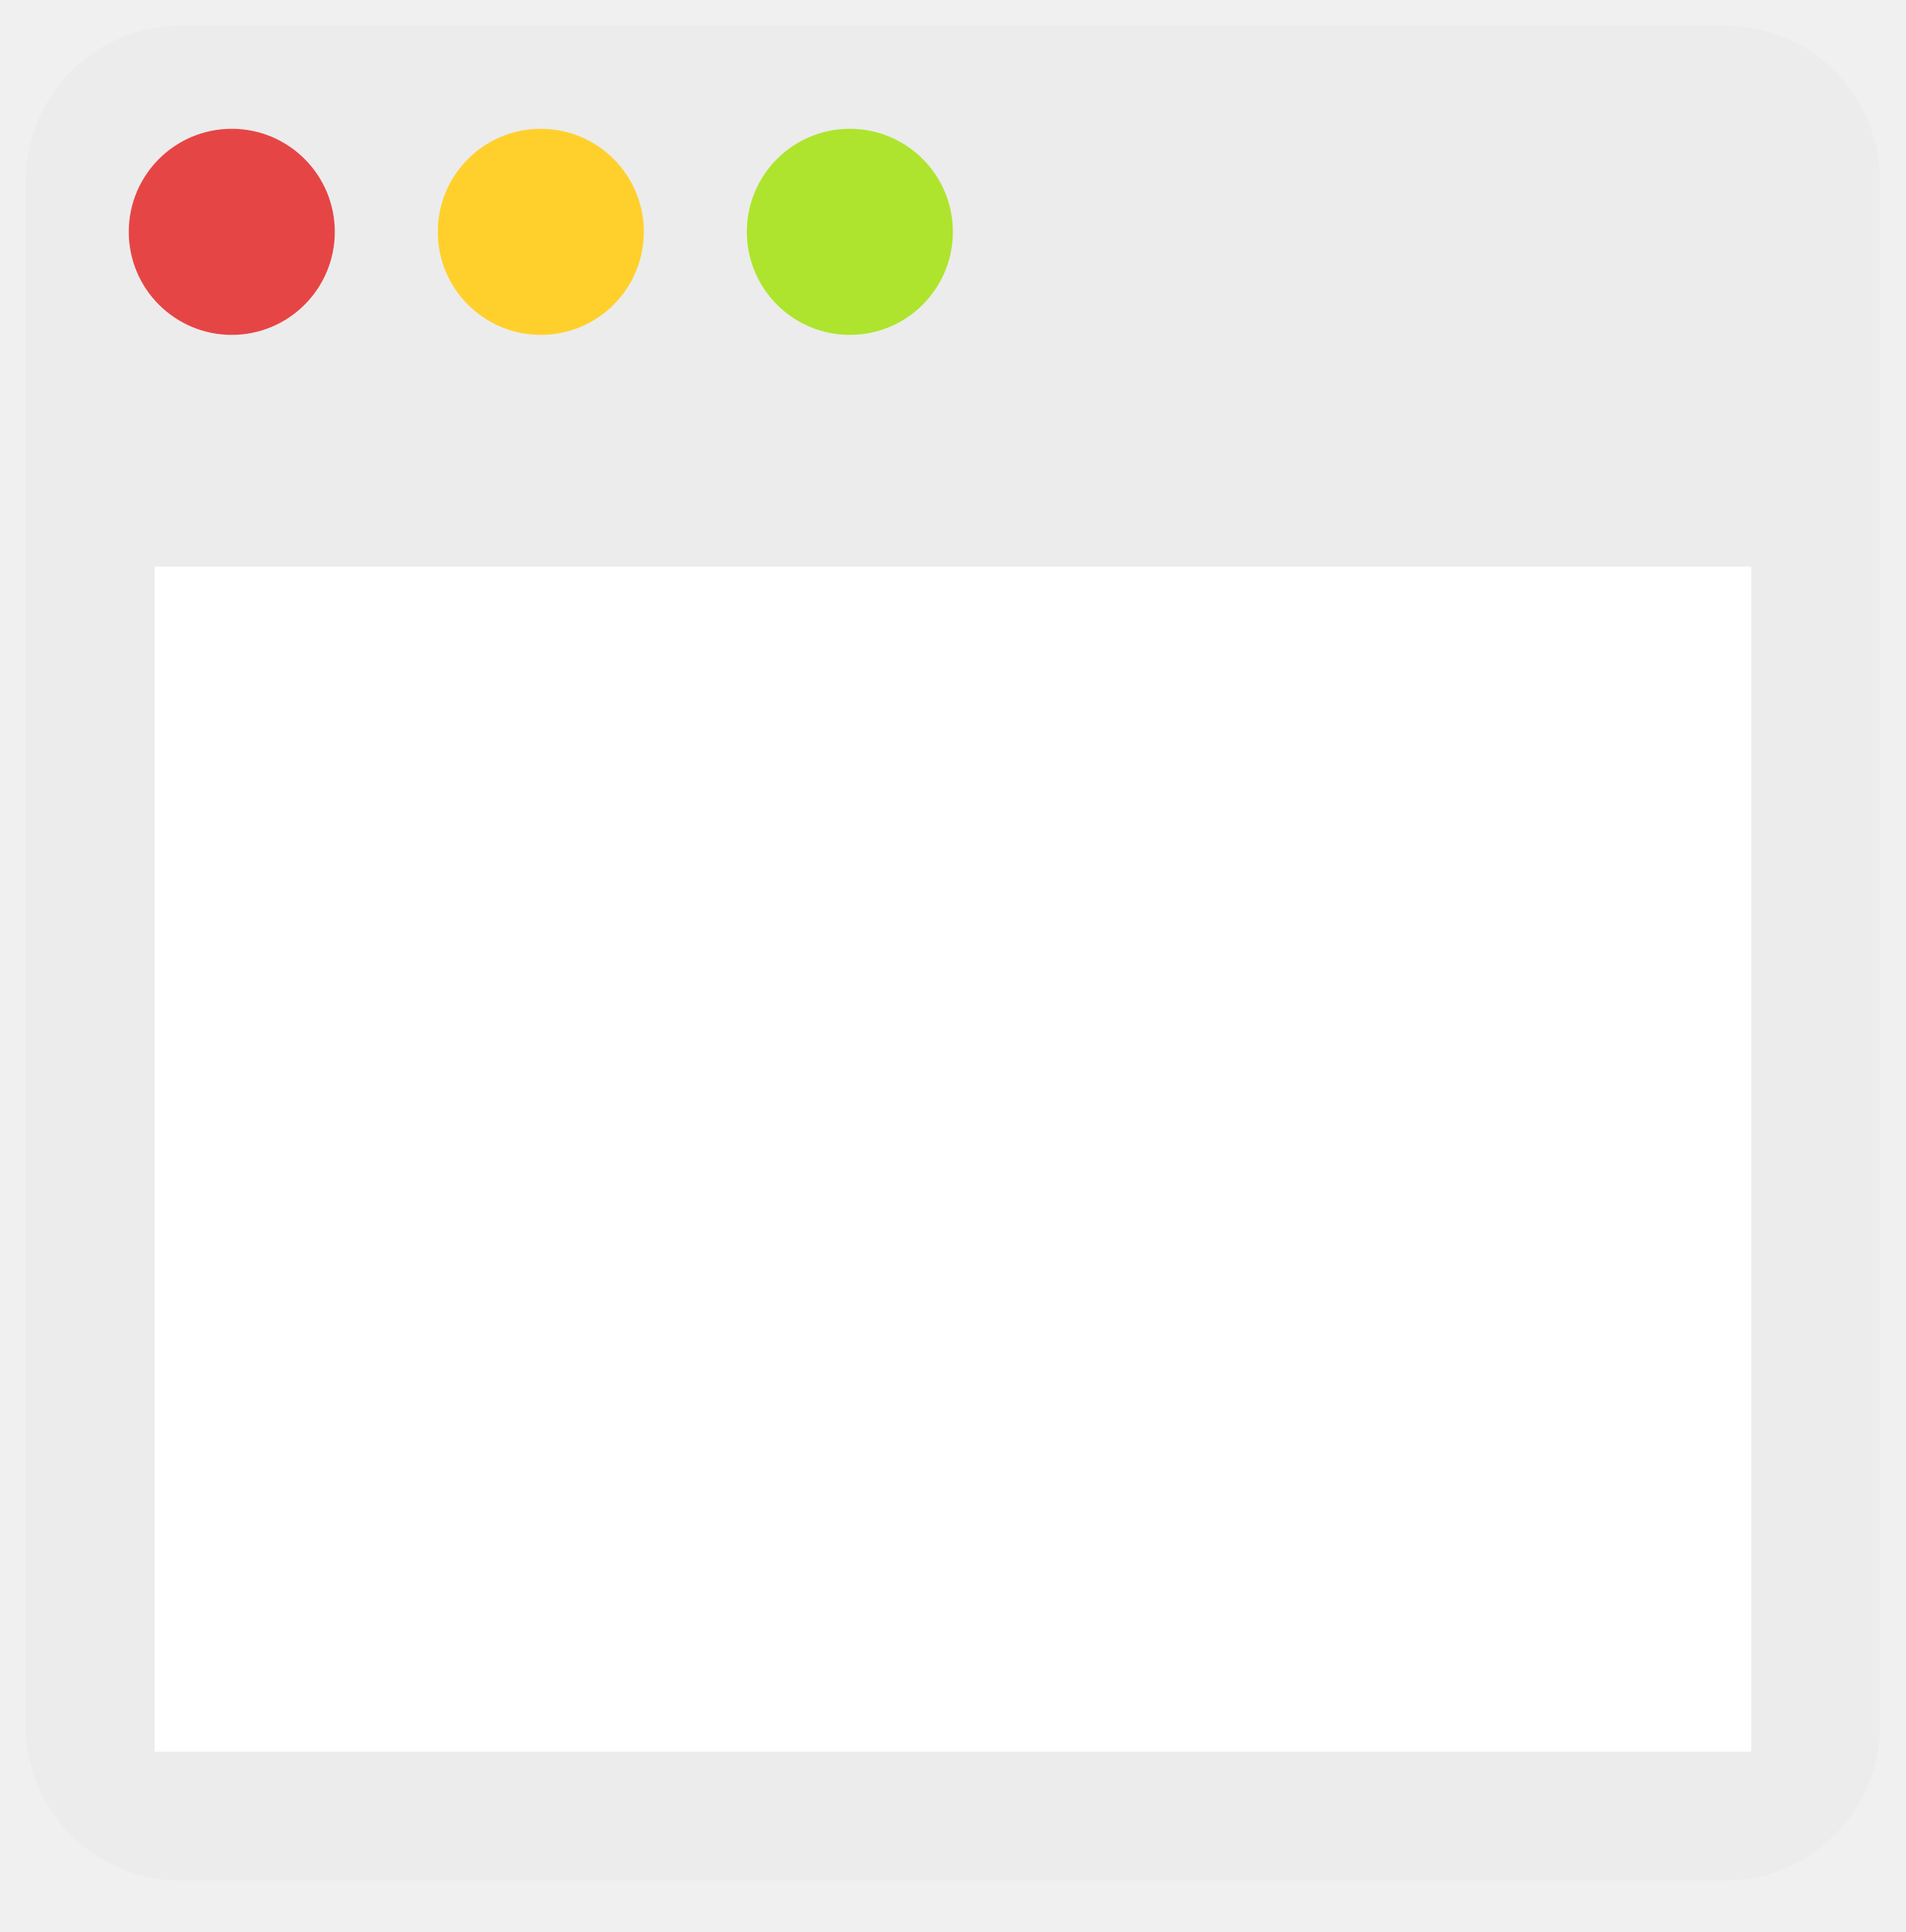
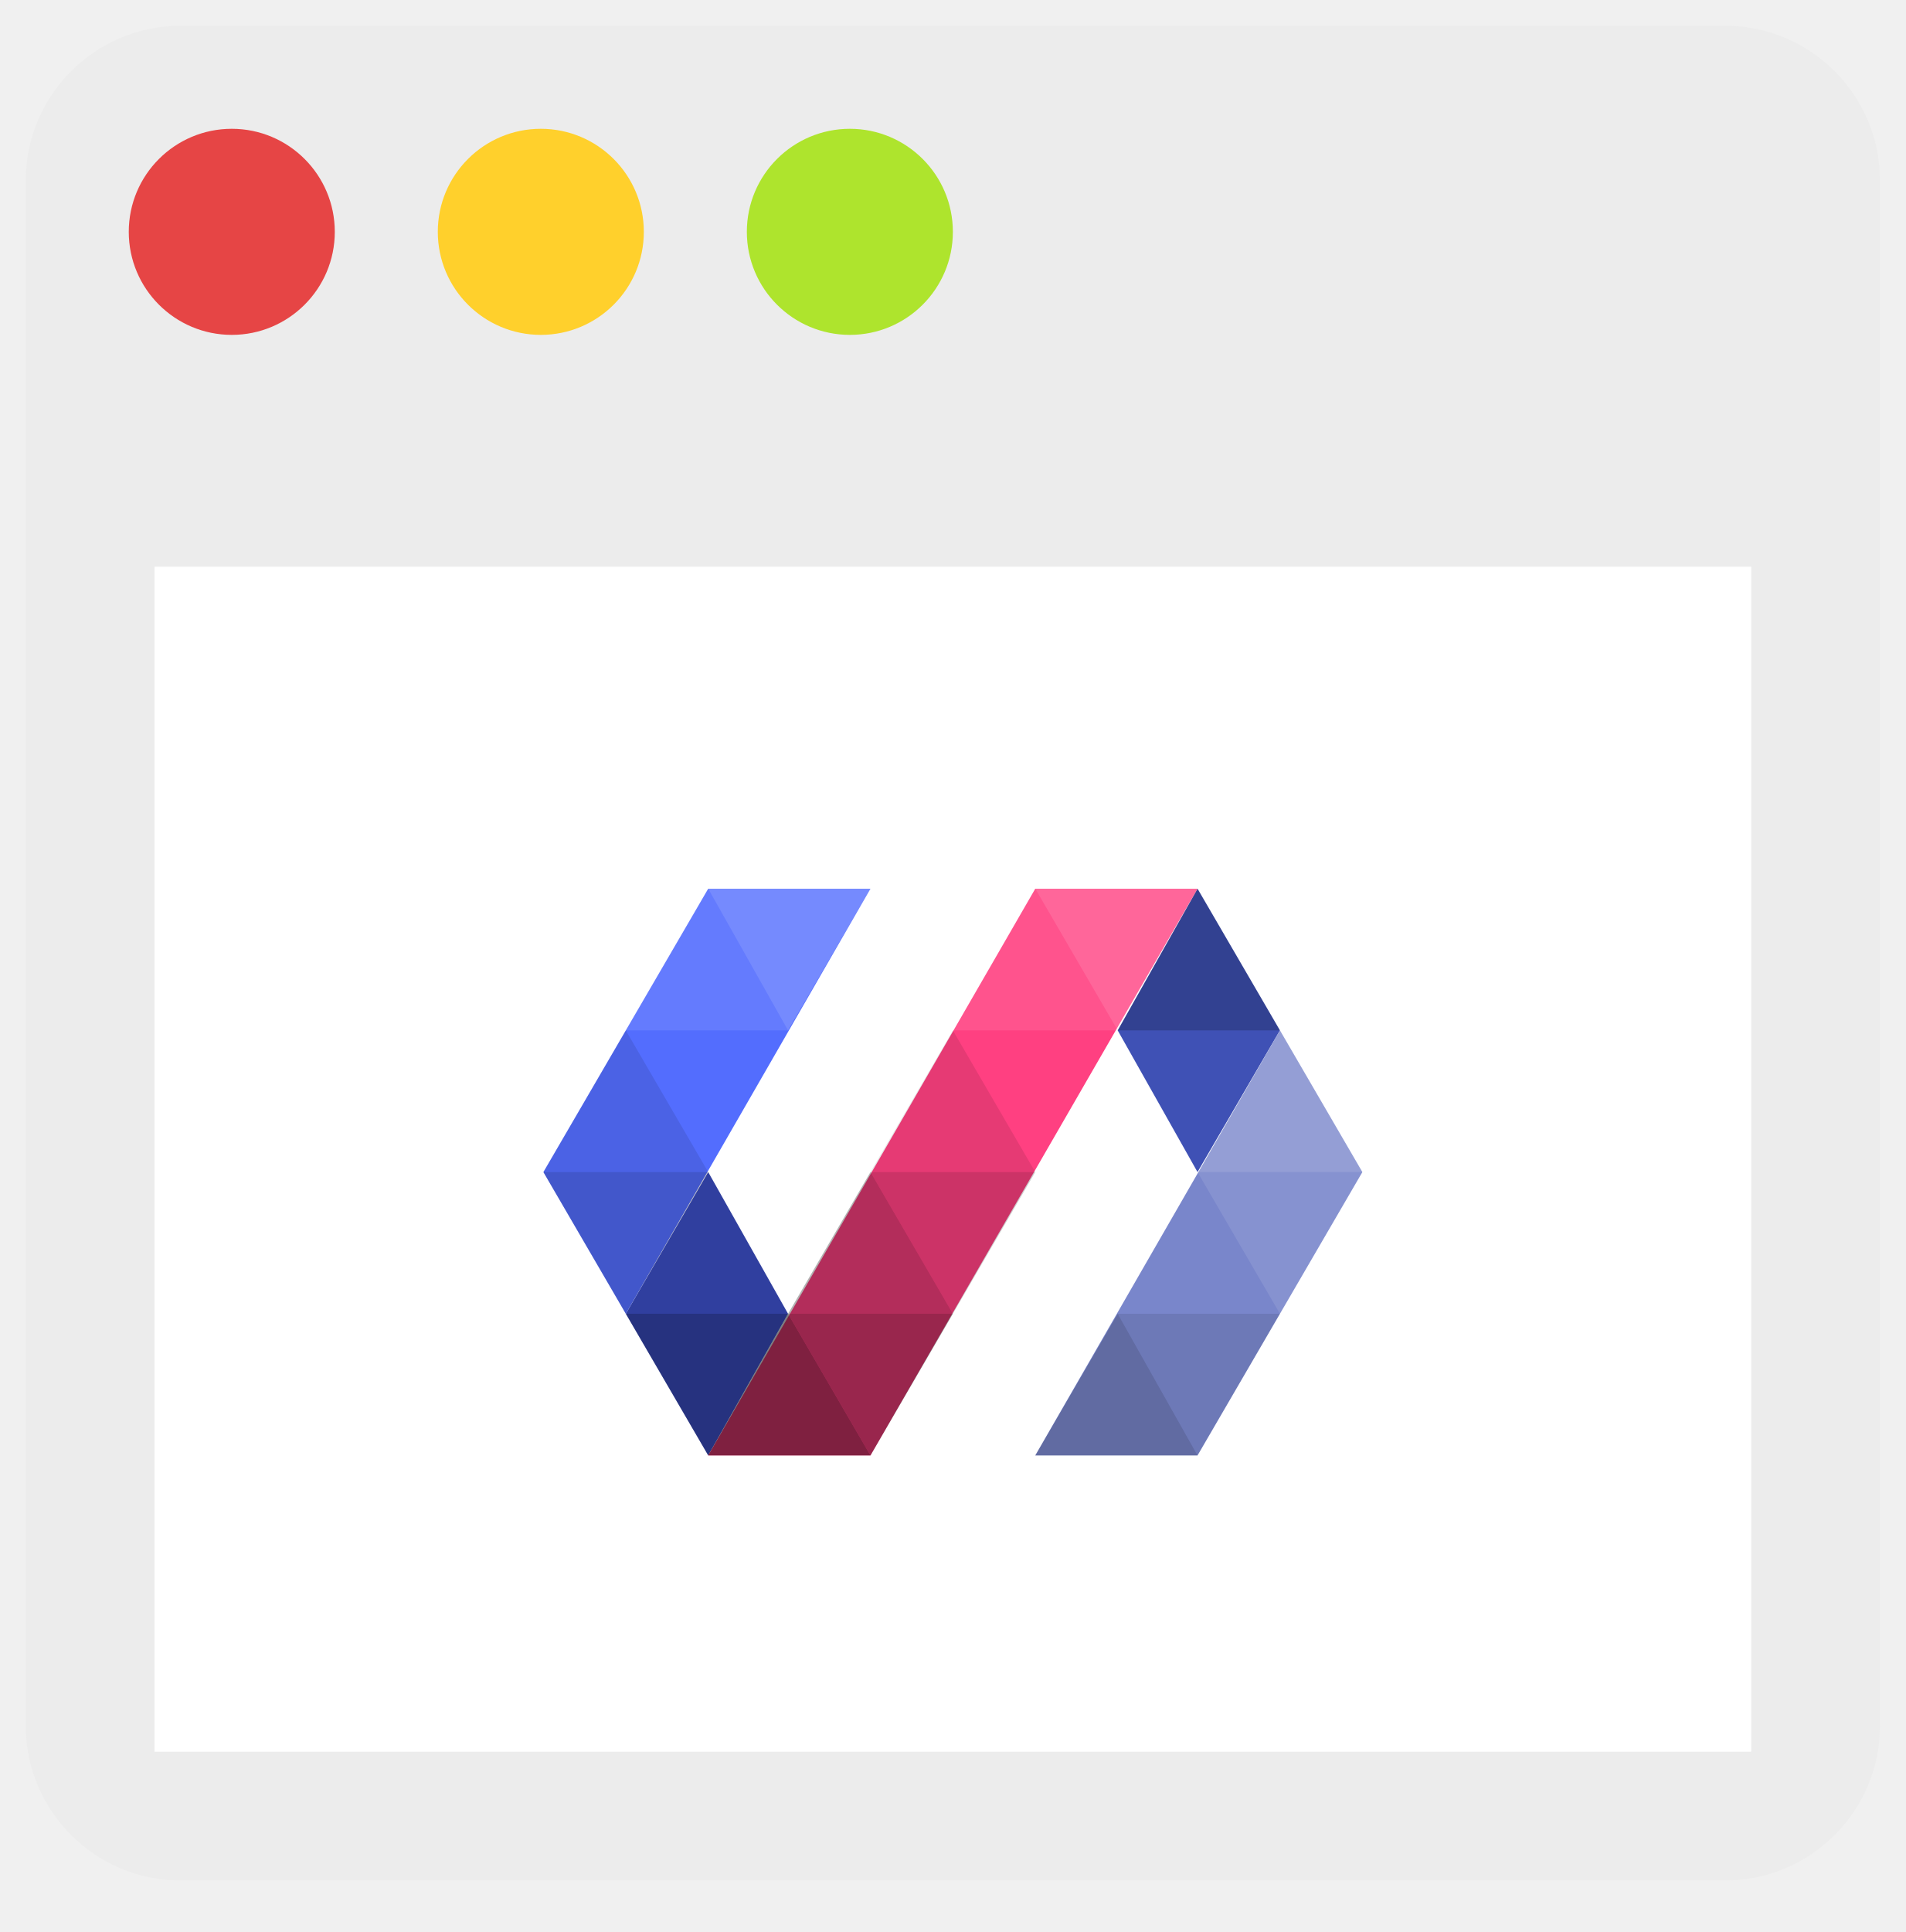
<svg xmlns="http://www.w3.org/2000/svg" version="1.1" id="Layer_1" x="0px" y="0px" viewBox="0 0 74 75" enable-background="new 0 0 74 75" xml:space="preserve">
  <g id="body__x2B__top_bar_xA0_Clipping_Path">
    <g>
      <path fill="#ECECEC" d="M67,1H7C3.7,1,1,3.7,1,7v60c0,3.3,2.7,6,6,6h60c3.3,0,6-2.7,6-6V7C73,3.7,70.3,1,67,1z" />
    </g>
  </g>
  <g id="x">
    <g>
      <circle fill-rule="evenodd" clip-rule="evenodd" fill="#E64545" cx="9" cy="9" r="4" />
    </g>
  </g>
  <g id="_x2D_">
    <g>
      <circle fill-rule="evenodd" clip-rule="evenodd" fill="#FFD02C" cx="21" cy="9" r="4" />
    </g>
  </g>
  <g id="_x2B_">
    <g>
      <circle fill-rule="evenodd" clip-rule="evenodd" fill="#AEE42D" cx="33" cy="9" r="4" />
    </g>
  </g>
  <g id="screen_1_">
    <g>
      <rect x="6" y="22" fill-rule="evenodd" clip-rule="evenodd" fill="#FFFFFF" width="62" height="46" />
    </g>
  </g>
+   <g>
+     <g>
+       <polygon fill="#303F9F" points="27.5,45.5 24.3,51 27.5,56.5 30.6,51   " />
+       <polygon fill="#3F51B5" points="46.5,34.5 43.4,40 46.5,45.5 49.7,40   " />
+       <polygon fill="#7986CB" points="49.7,40 40.2,56.5 46.5,56.5 52.9,45.5   " />
+       <polygon fill="#FF4081" points="40.2,34.5 27.5,56.5 33.8,56.5 46.5,34.5   " />
+       <polygon fill="#536DFE" points="27.5,34.5 21.1,45.5 24.3,51 33.8,34.5   " />
+       <polygon fill="#FFFFFF" fill-opacity="0.2" points="40.2,34.5 43.4,40 46.5,34.5   " />
+       <polygon fill="#FFFFFF" fill-opacity="0.1" points="37,40 40.2,34.5 43.4,40   " />
+       <polygon fill="#FFFFFF" fill-opacity="0" points="37,40 40.2,45.5 43.4,40   " />
+       <polygon fill-opacity="0.1" points="33.8,45.5 37,40 40.2,45.5   " />
+       <polygon fill-opacity="0.2" points="33.8,45.5 37,51 40.2,45.5   " />
+       <polygon fill-opacity="0.3" points="30.6,51 33.8,45.5 37,51   " />
+       <polygon fill-opacity="0.4" points="30.6,51 33.8,56.5 37,51   " />
+       <polygon fill-opacity="0.5" points="27.5,56.5 30.6,51 33.8,56.5   " />
+       <polygon fill="#FFFFFF" fill-opacity="0.2" points="27.5,34.5 30.6,40 33.8,34.5   " />
+       <polygon fill="#FFFFFF" fill-opacity="0.1" points="24.3,40 27.5,34.5 30.6,40   " />
+       <polygon fill="#FFFFFF" fill-opacity="0" points="24.3,40 27.5,45.5 30.6,40   " />
+       <polygon fill-opacity="0.1" points="21.1,45.5 24.3,40 27.5,45.5   " />
+       <polygon fill-opacity="0.2" points="21.1,45.5 24.3,51 27.5,45.5   " />
+       <polygon fill="#FFFFFF" fill-opacity="0" points="30.6,51 27.5,45.5 24.3,51   " />
+       <polygon fill-opacity="0.2" points="30.6,51 27.5,56.5 24.3,51   " />
+       <polygon fill-opacity="0.2" points="49.7,40 46.5,34.5 43.4,40   " />
+       <polygon fill="#FFFFFF" fill-opacity="0" points="49.7,40 46.5,45.5 43.4,40   " />
+       <g>
+         <polygon fill="#FFFFFF" fill-opacity="0.2" points="46.5,45.5 49.7,40 52.9,45.5    " />
+         <polygon fill="#FFFFFF" fill-opacity="0.1" points="46.5,45.5 49.7,51 52.9,45.5    " />
+         <polygon fill="#FFFFFF" fill-opacity="0" points="43.4,51 46.5,45.5 49.7,51    " />
+         <polygon fill-opacity="0.1" points="43.4,51 46.5,56.5 49.7,51    " />
+         <polygon fill-opacity="0.2" points="40.2,56.5 43.4,51 46.5,56.5    " />
+       </g>
+     </g>
+     <rect x="21" y="29.5" fill="none" width="32" height="32" />
+   </g>
</svg>
